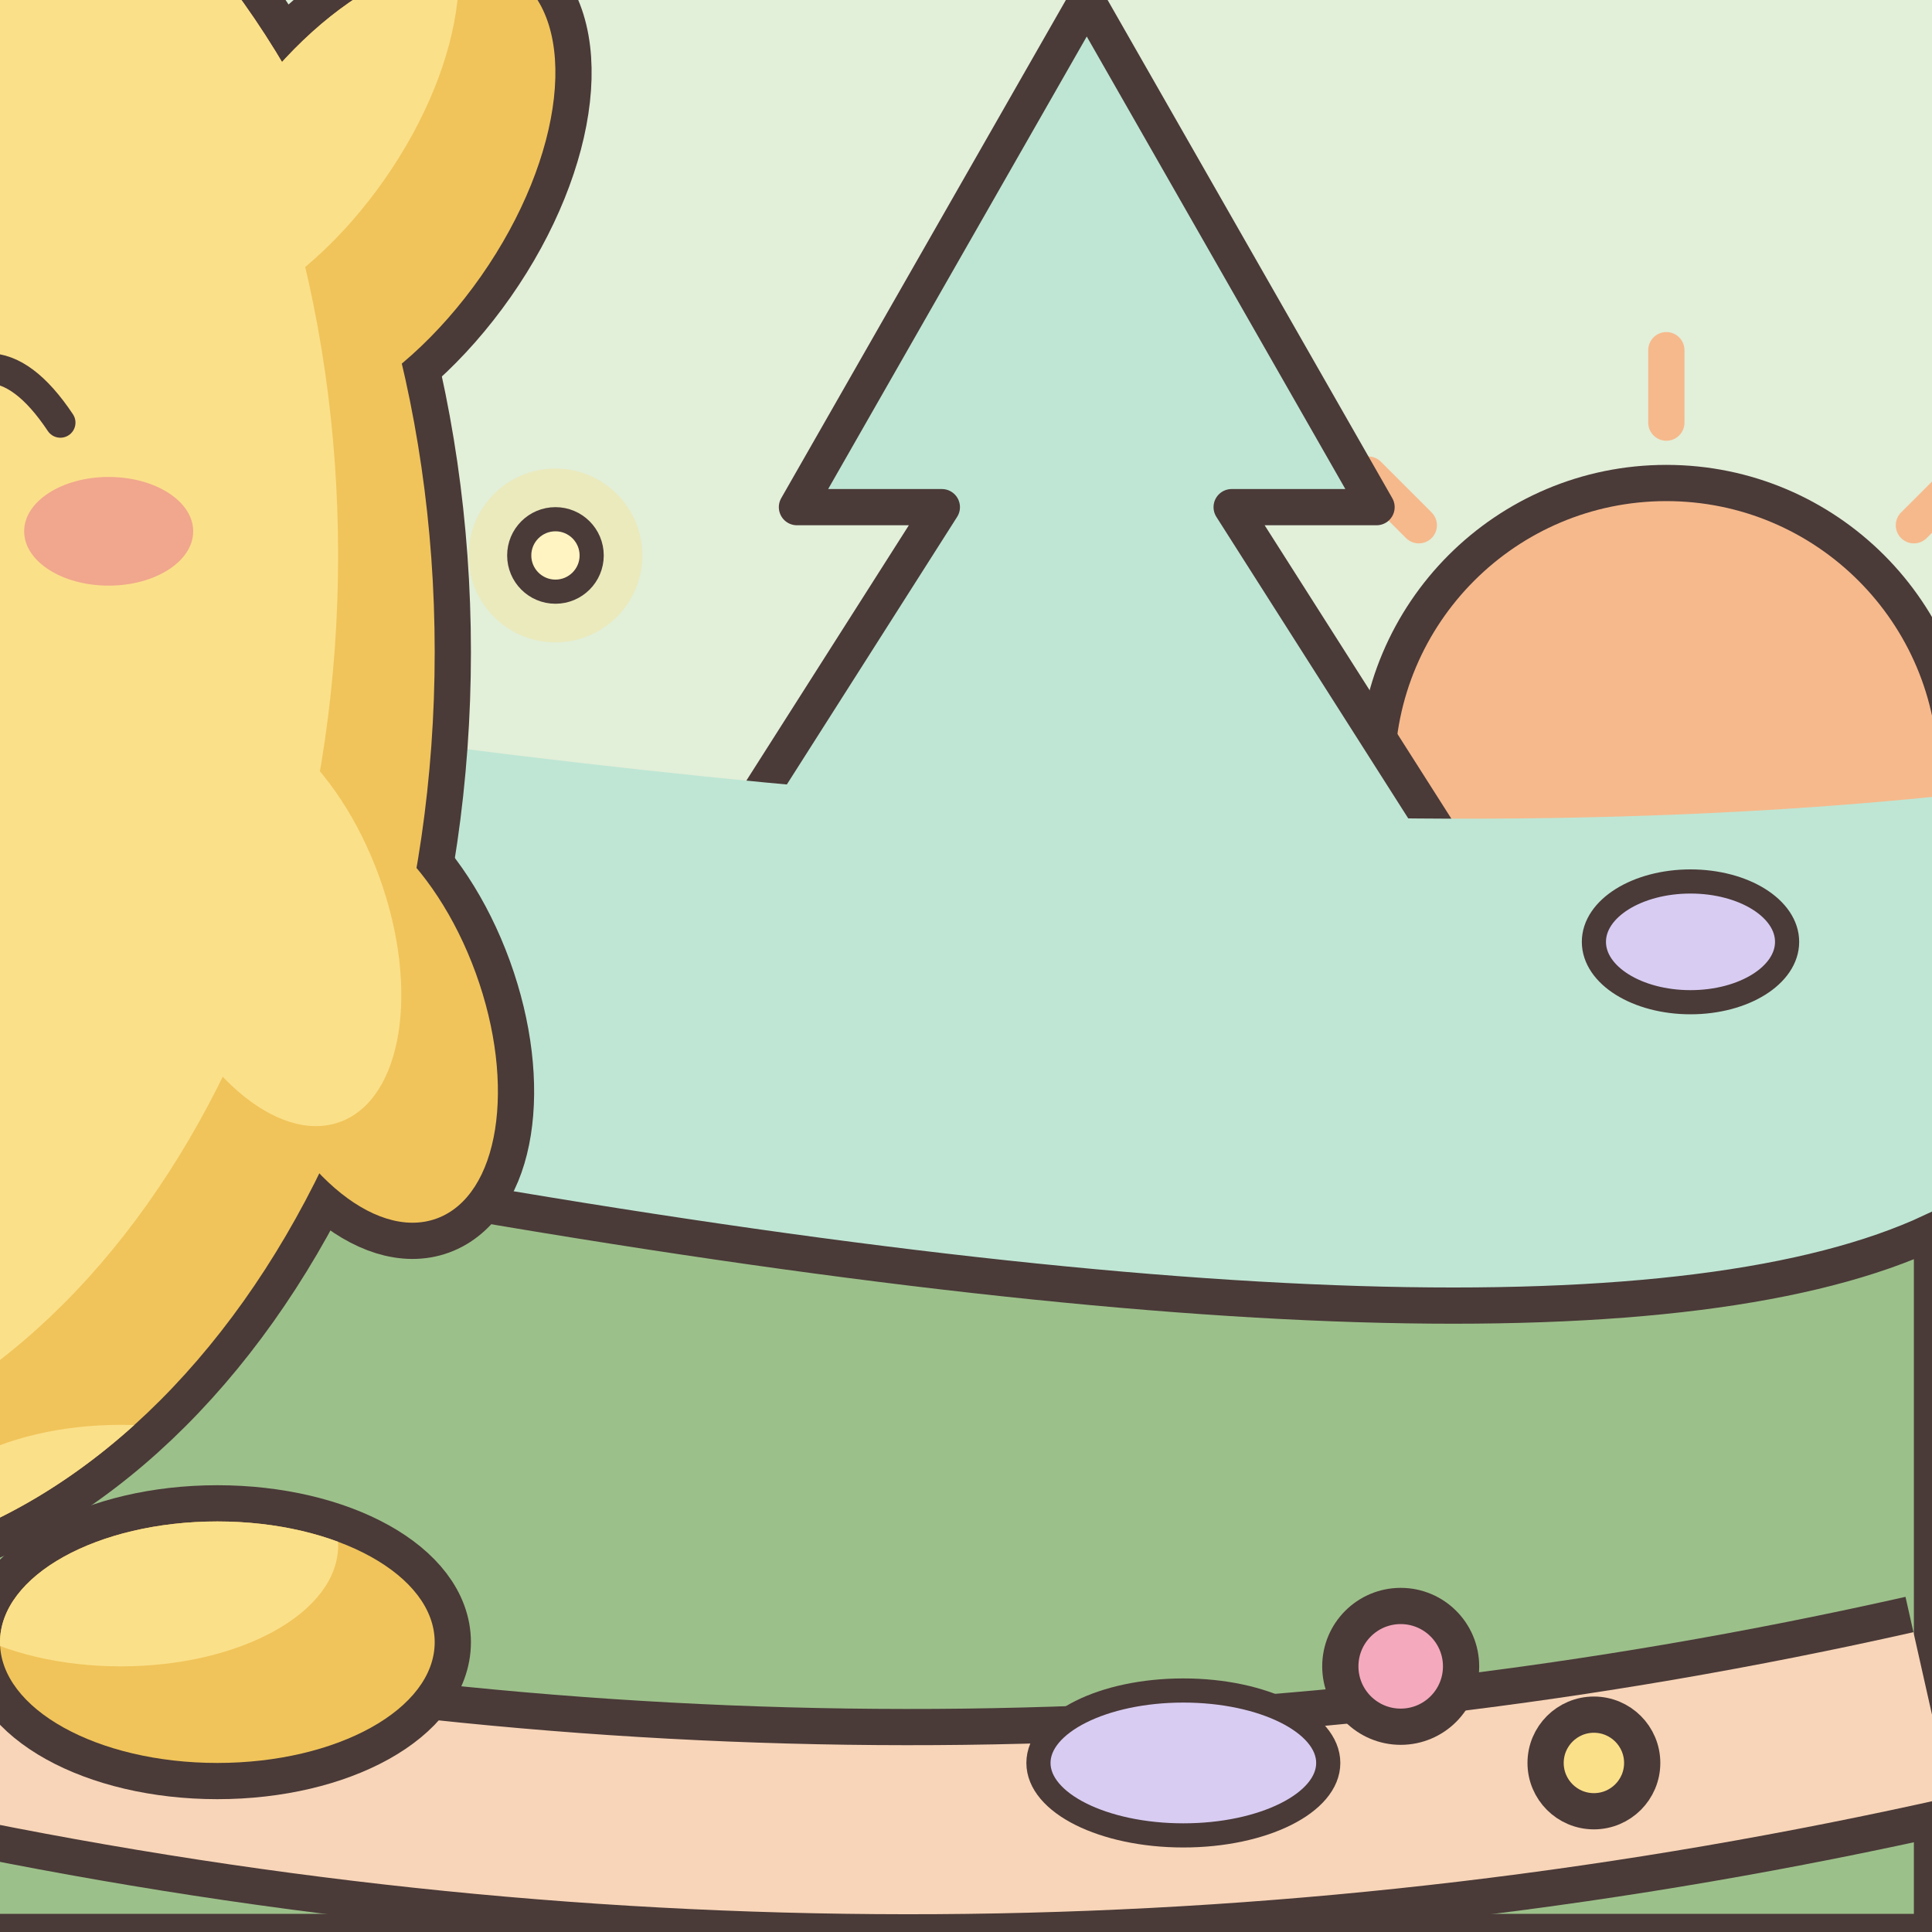
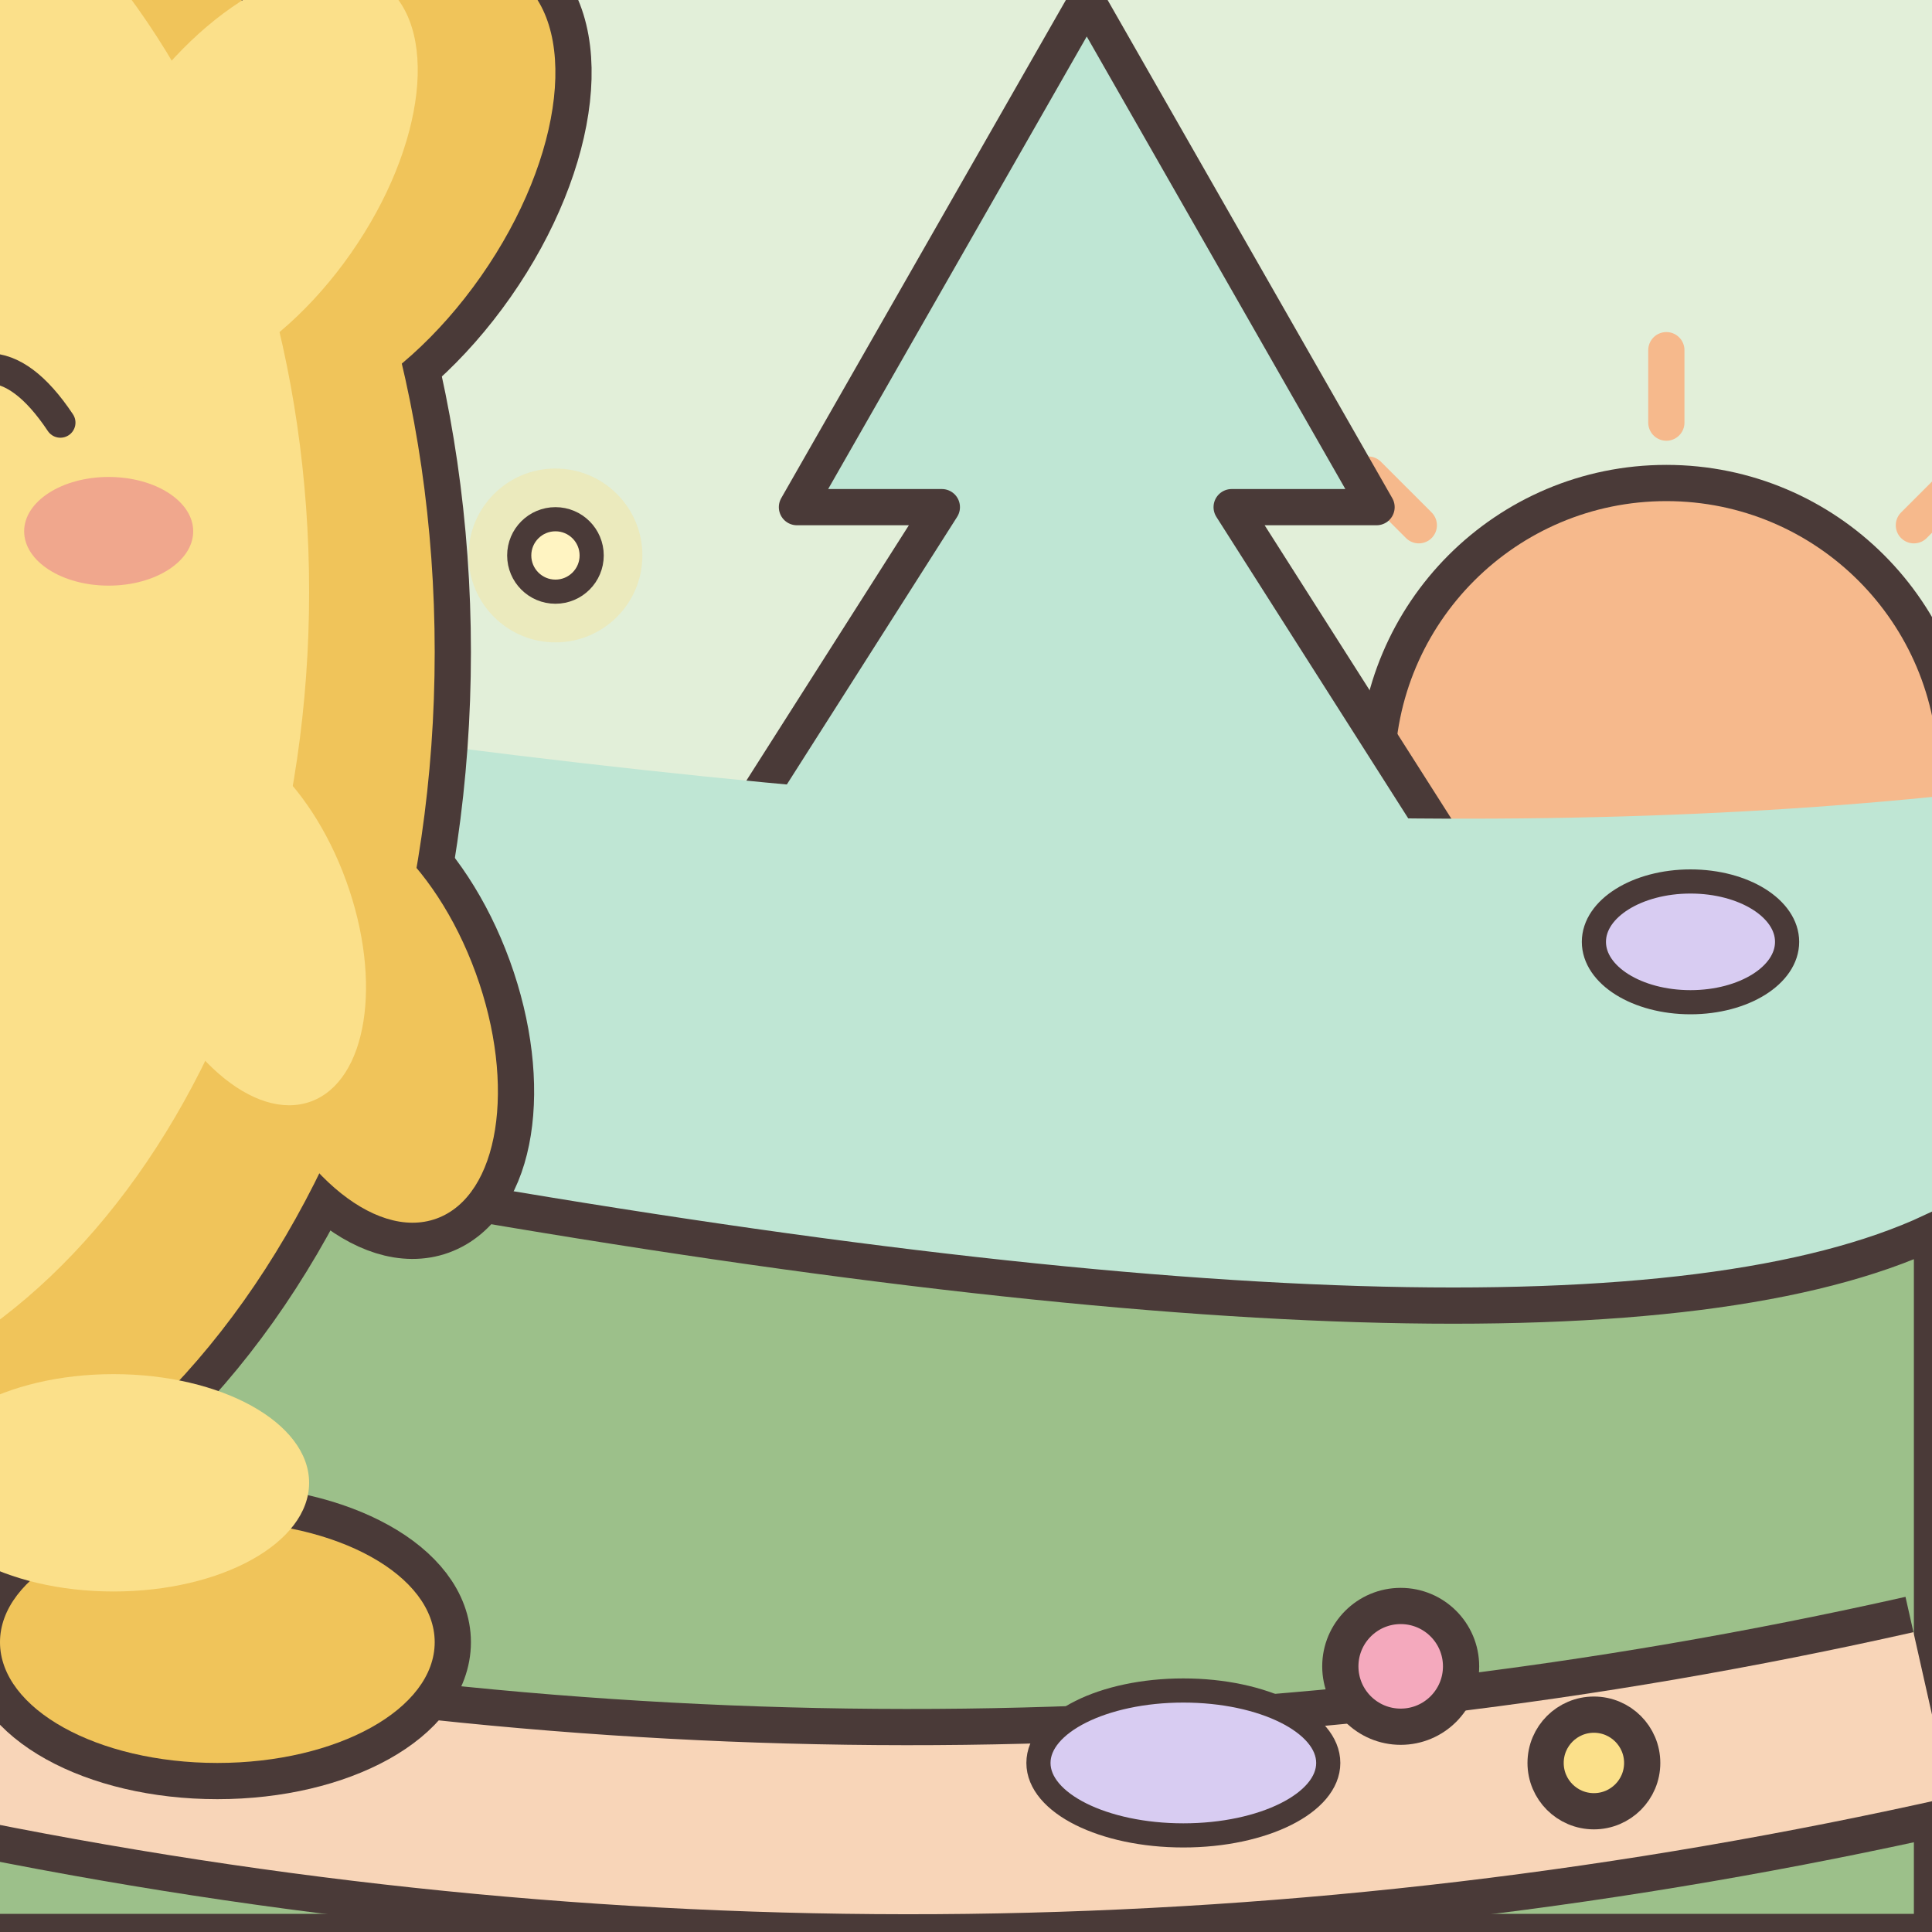
<svg xmlns="http://www.w3.org/2000/svg" width="160" height="160" viewBox="160 160 160 160">
  <rect width="320" height="320" fill="#e2efd9" />
  <path d="M327.0 224.0L333.0 224.0" fill="none" stroke="#f6b98c" stroke-width="3" stroke-linecap="round" stroke-linejoin="round" />
  <path d="M318.5 244.5L322.7 248.7" fill="none" stroke="#f6b98c" stroke-width="3" stroke-linecap="round" stroke-linejoin="round" />
  <path d="M298.0 253.0L298.0 259.0" fill="none" stroke="#f6b98c" stroke-width="3" stroke-linecap="round" stroke-linejoin="round" />
  <path d="M277.5 244.5L273.3 248.7" fill="none" stroke="#f6b98c" stroke-width="3" stroke-linecap="round" stroke-linejoin="round" />
  <path d="M269.0 224.0L263.0 224.0" fill="none" stroke="#f6b98c" stroke-width="3" stroke-linecap="round" stroke-linejoin="round" />
  <path d="M277.5 203.5L273.3 199.3" fill="none" stroke="#f6b98c" stroke-width="3" stroke-linecap="round" stroke-linejoin="round" />
  <path d="M298.0 195.0L298.0 189.0" fill="none" stroke="#f6b98c" stroke-width="3" stroke-linecap="round" stroke-linejoin="round" />
  <path d="M318.5 203.5L322.7 199.3" fill="none" stroke="#f6b98c" stroke-width="3" stroke-linecap="round" stroke-linejoin="round" />
  <circle cx="298" cy="224" r="24" fill="#f6b98c" stroke="#4a3a38" stroke-width="3" />
  <g transform="translate(250 238) scale(1.5)">
    <rect x="-4" y="22" width="8" height="12" fill="#8a6a4f" stroke="#4a3a38" stroke-width="2" />
    <path d="M0 -52L-16 -24H-8L-22 -2H-10L-26 22H26L10 -2H22L8 -24H16Z" fill="#bfe6d4" stroke="#4a3a38" stroke-width="2" stroke-linejoin="round" />
  </g>
  <g transform="translate(30 250) scale(1.2)">
    <rect x="-4" y="22" width="8" height="12" fill="#8a6a4f" stroke="#4a3a38" stroke-width="2" />
    <path d="M0 -52L-16 -24H-8L-22 -2H-10L-26 22H26L10 -2H22L8 -24H16Z" fill="#bfe6d4" stroke="#4a3a38" stroke-width="2" stroke-linejoin="round" />
  </g>
  <path d="M0 226Q80 204 170 218T320 226V320H0Z" fill="#bfe6d4" />
  <path d="M0 262Q90 240 190 258T320 262V320H0Z" fill="#9cc08a" stroke="#4a3a38" stroke-width="3" />
  <path d="M0 302Q80 288 160 304T320 302" fill="none" stroke="#4a3a38" stroke-width="20" />
  <path d="M0 302Q80 288 160 304T320 302" fill="none" stroke="#f8d5b8" stroke-width="14" />
  <path d="M-10 90Q90 70 200 20" fill="none" stroke="#4a3a38" stroke-width="3" stroke-linecap="round" stroke-linejoin="round" />
  <g transform="translate(30 82) rotate(-75) scale(0.8)">
    <path d="M0 0C14-30 46-30 62 0C46 30 14 30 0 0Z" fill="#9cc08a" stroke="#4a3a38" stroke-width="3" />
    <path d="M4 0H54" fill="none" stroke="#4a3a38" stroke-width="2" stroke-linecap="round" stroke-linejoin="round" />
  </g>
  <g transform="translate(90 70) rotate(60) scale(0.8)">
    <path d="M0 0C14-30 46-30 62 0C46 30 14 30 0 0Z" fill="#9cc08a" stroke="#4a3a38" stroke-width="3" />
    <path d="M4 0H54" fill="none" stroke="#4a3a38" stroke-width="2" stroke-linecap="round" stroke-linejoin="round" />
  </g>
  <g transform="translate(150 50) rotate(-70) scale(0.8)">
    <path d="M0 0C14-30 46-30 62 0C46 30 14 30 0 0Z" fill="#9cc08a" stroke="#4a3a38" stroke-width="3" />
    <path d="M4 0H54" fill="none" stroke="#4a3a38" stroke-width="2" stroke-linecap="round" stroke-linejoin="round" />
  </g>
  <g transform="translate(44 56) scale(1.1)">
    <circle r="9" fill="#e8788f" stroke="#4a3a38" stroke-width="2" />
    <path d="M-6 -7a8 8 0 0 1 12 0Z" fill="#4a3a38" />
    <path d="M0 -7V9" fill="none" stroke="#4a3a38" stroke-width="2" stroke-linecap="round" stroke-linejoin="round" />
    <circle cx="-4" cy="1" r="1.8" fill="#4a3a38" />
    <circle cx="4" cy="2" r="1.8" fill="#4a3a38" />
  </g>
  <g transform="translate(214 22) scale(1.1)">
    <g transform="scale(-1 1)">
      <path d="M-10 0L-20 -5L-18 4Z" fill="#f6b98c" stroke="#4a3a38" stroke-width="2" />
      <ellipse rx="12" ry="8.5" fill="#f6b98c" stroke="#4a3a38" stroke-width="2" />
      <circle cx="9" cy="-6" r="6.5" fill="#f6b98c" stroke="#4a3a38" stroke-width="2" />
      <path d="M14 -7L21 -4L14 -2Z" fill="#e79c6c" stroke="#4a3a38" stroke-width="2" />
      <ellipse cx="-2" cy="2" rx="6" ry="4" fill="#f9c6d3" stroke="#4a3a38" stroke-width="2" opacity=".8" />
      <circle cx="10" cy="-7" r="1.6" fill="#4a3a38" />
    </g>
  </g>
  <circle cx="285" cy="120" r="7" fill="#fbe08a" stroke="#4a3a38" stroke-width="3" />
  <circle cx="60" cy="160" r="6" fill="#f4a9bd" stroke="#4a3a38" stroke-width="3" />
  <circle cx="6" cy="198" r="7.2" fill="#fbe08a" opacity=".35" />
  <circle cx="6" cy="198" r="3" fill="#fff4c2" stroke="#4a3a38" stroke-width="2" />
  <g transform="translate(30 296) scale(1.2)">
    <path d="M-7 0V-14H7V0Q0 4 -7 0Z" fill="#fffaf1" stroke="#4a3a38" stroke-width="2" />
    <path d="M-20 -14A20 16 0 0 1 20 -14Z" fill="#e8788f" stroke="#4a3a38" stroke-width="2" />
    <circle cx="-8" cy="-22" r="3" fill="#fff" />
    <circle cx="6" cy="-26" r="2.5" fill="#fff" />
    <circle cx="12" cy="-19" r="2" fill="#fff" />
  </g>
  <g transform="translate(64 304) scale(0.8)">
    <path d="M-7 0V-14H7V0Q0 4 -7 0Z" fill="#fffaf1" stroke="#4a3a38" stroke-width="2" />
    <path d="M-20 -14A20 16 0 0 1 20 -14Z" fill="#e79c6c" stroke="#4a3a38" stroke-width="2" />
    <circle cx="-8" cy="-22" r="3" fill="#fff" />
    <circle cx="6" cy="-26" r="2.5" fill="#fff" />
    <circle cx="12" cy="-19" r="2" fill="#fff" />
  </g>
  <path d="M120 312q-4-14-10-18M120 312q0-18 2-24M120 312q4-14 12-16" fill="none" stroke="#6f9f6b" stroke-width="3" stroke-linecap="round" stroke-linejoin="round" />
  <g transform="translate(-30 0) scale(1)">
    <path d="M152 140Q146 112 128 98M148 118L168 100M192 140Q198 112 216 98M196 118L176 100" fill="none" stroke="#8a6a4f" stroke-width="4" stroke-linecap="round" stroke-linejoin="round" />
    <g stroke="#4a3a38" stroke-width="6" stroke-linejoin="round" fill="#4a3a38">
      <ellipse cx="172" cy="214" rx="54" ry="76" />
      <ellipse cx="136" cy="296" rx="18" ry="10" />
      <ellipse cx="208" cy="296" rx="18" ry="10" />
      <ellipse cx="124" cy="176" rx="12" ry="22" transform="rotate(-35 124 176)" />
      <ellipse cx="220" cy="176" rx="12" ry="22" transform="rotate(35 220 176)" />
      <ellipse cx="126" cy="242" rx="10" ry="18" transform="rotate(20 126 242)" />
      <ellipse cx="220" cy="244" rx="10" ry="18" transform="rotate(-20 220 244)" />
    </g>
-     <clipPath id="moss">
+     <g fill="#f0c45a">
      <ellipse cx="172" cy="214" rx="54" ry="76" />
      <ellipse cx="136" cy="296" rx="18" ry="10" />
      <ellipse cx="208" cy="296" rx="18" ry="10" />
      <ellipse cx="124" cy="176" rx="12" ry="22" transform="rotate(-35 124 176)" />
      <ellipse cx="220" cy="176" rx="12" ry="22" transform="rotate(35 220 176)" />
      <ellipse cx="126" cy="242" rx="10" ry="18" transform="rotate(20 126 242)" />
      <ellipse cx="220" cy="244" rx="10" ry="18" transform="rotate(-20 220 244)" />
-     </clipPath>
-     <g clip-path="url(#moss)">
-       <rect width="320" height="320" fill="#f0c45a" />
-       <g transform="translate(-8 -8)" fill="#fbe08a">
-         <ellipse cx="172" cy="214" rx="54" ry="76" />
-         <ellipse cx="136" cy="296" rx="18" ry="10" />
-         <ellipse cx="208" cy="296" rx="18" ry="10" />
-         <ellipse cx="124" cy="176" rx="12" ry="22" transform="rotate(-35 124 176)" />
-         <ellipse cx="220" cy="176" rx="12" ry="22" transform="rotate(35 220 176)" />
-         <ellipse cx="126" cy="242" rx="10" ry="18" transform="rotate(20 126 242)" />
-         <ellipse cx="220" cy="244" rx="10" ry="18" transform="rotate(-20 220 244)" />
-       </g>
-       <ellipse cx="150" cy="170" rx="14" ry="9" fill="#fff" opacity=".5" transform="rotate(-35 150 170)" />
    </g>
+     <g fill="#fbe08a" transform="translate(12.2 16.4) scale(0.9)">
+       <ellipse cx="172" cy="214" rx="54" ry="76" />
+       <ellipse cx="136" cy="296" rx="18" ry="10" />
+       <ellipse cx="208" cy="296" rx="18" ry="10" />
+       <ellipse cx="124" cy="176" rx="12" ry="22" transform="rotate(-35 124 176)" />
+       <ellipse cx="220" cy="176" rx="12" ry="22" transform="rotate(35 220 176)" />
+       <ellipse cx="126" cy="242" rx="10" ry="18" transform="rotate(20 126 242)" />
+       <ellipse cx="220" cy="244" rx="10" ry="18" transform="rotate(-20 220 244)" />
+     </g>
+     <ellipse cx="150" cy="170" rx="14" ry="9" fill="#fff" opacity=".5" transform="rotate(-35 150 170)" />
    <path d="M149 195Q155 186 161 195" fill="none" stroke="#4a3a38" stroke-width="2.5" stroke-linecap="round" stroke-linejoin="round" />
    <path d="M183 195Q189 186 195 195" fill="none" stroke="#4a3a38" stroke-width="2.5" stroke-linecap="round" stroke-linejoin="round" />
    <ellipse cx="145" cy="204" rx="7" ry="4.5" fill="#e8788f" opacity=".55" />
    <ellipse cx="199" cy="204" rx="7" ry="4.5" fill="#e8788f" opacity=".55" />
    <path d="M162 200Q172 202 182 200Q172 218 162 200Z" fill="#e8788f" stroke="#4a3a38" stroke-width="2.5" stroke-linejoin="round" />
    <circle cx="112" cy="262" r="26" fill="#fbe08a" opacity=".35" />
    <g transform="translate(112 262) scale(1)">
      <path d="M-8 -12Q0 -26 8 -12" fill="none" stroke="#4a3a38" stroke-width="2" stroke-linecap="round" stroke-linejoin="round" />
      <rect x="-9" y="-13" width="18" height="5" rx="2" fill="#8a6a4f" stroke="#4a3a38" stroke-width="2" />
      <rect x="-9" y="-8" width="18" height="20" rx="4" fill="#fff4c2" stroke="#4a3a38" stroke-width="2" />
      <rect x="-9" y="10" width="18" height="5" rx="2" fill="#8a6a4f" stroke="#4a3a38" stroke-width="2" />
      <circle cy="2" r="3.5" fill="#fbe08a" />
    </g>
    <circle cx="236" cy="206" r="7.2" fill="#fbe08a" opacity=".35" />
    <circle cx="236" cy="206" r="3" fill="#fff4c2" stroke="#4a3a38" stroke-width="2" />
  </g>
  <circle cx="276" cy="298" r="5" fill="#f4a9bd" stroke="#4a3a38" stroke-width="3" />
  <circle cx="292" cy="306" r="4" fill="#fbe08a" stroke="#4a3a38" stroke-width="3" />
  <ellipse cx="258" cy="306" rx="12" ry="6" fill="#d8ccf2" stroke="#4a3a38" stroke-width="2" />
  <ellipse cx="300" cy="238" rx="8" ry="5" fill="#d8ccf2" stroke="#4a3a38" stroke-width="2" />
</svg>
